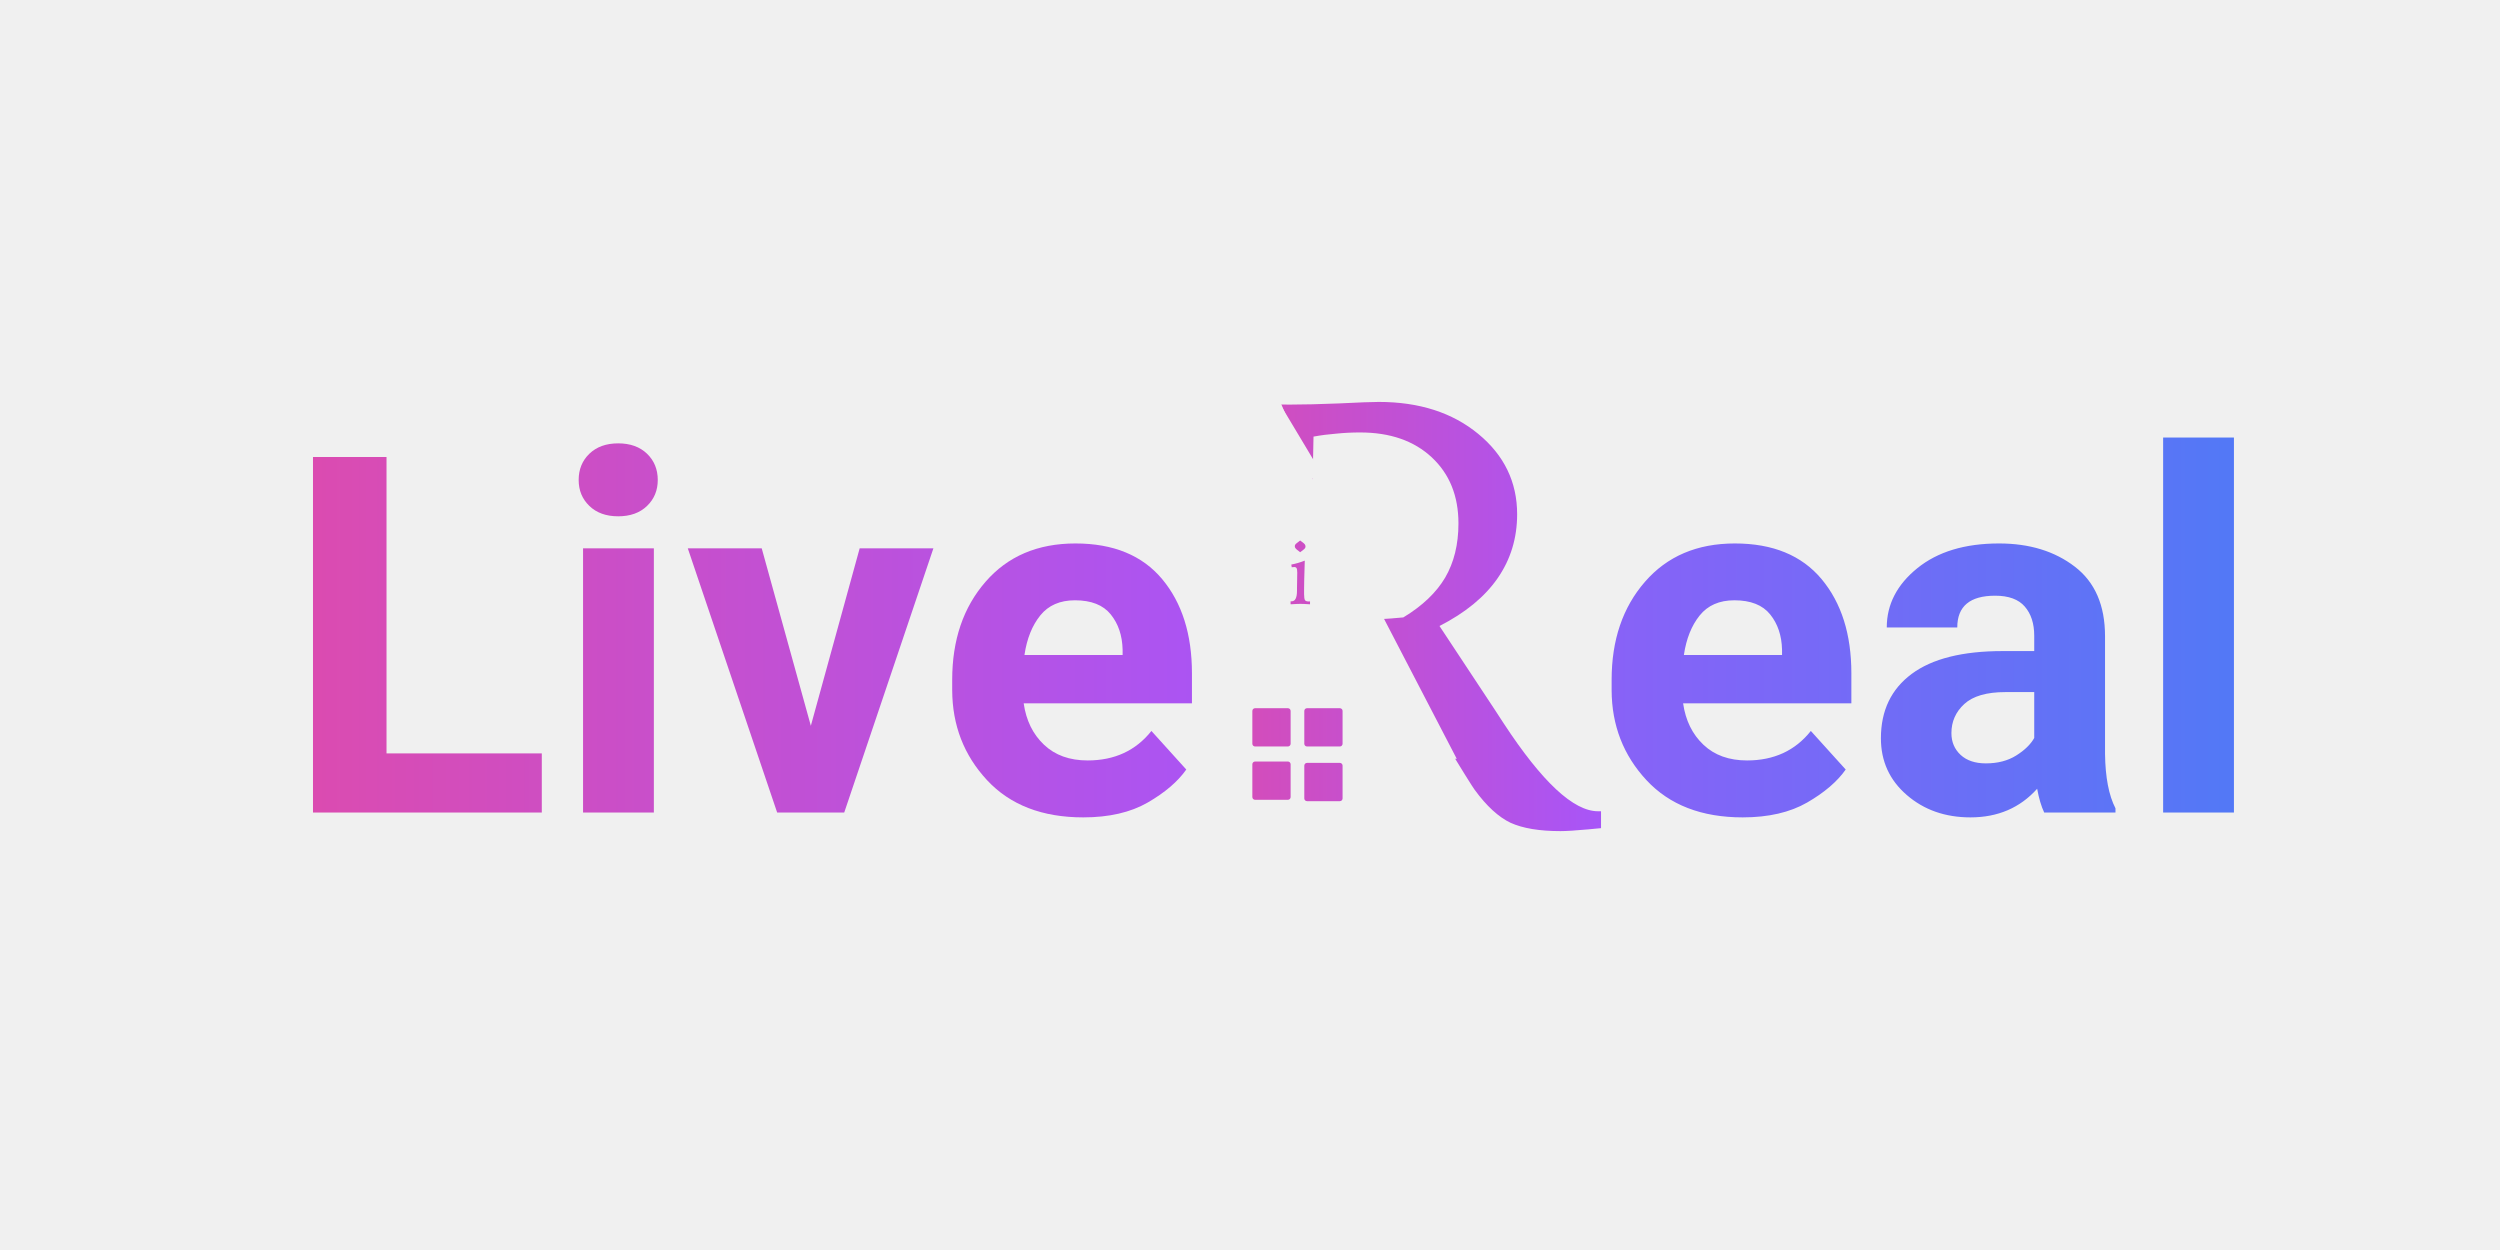
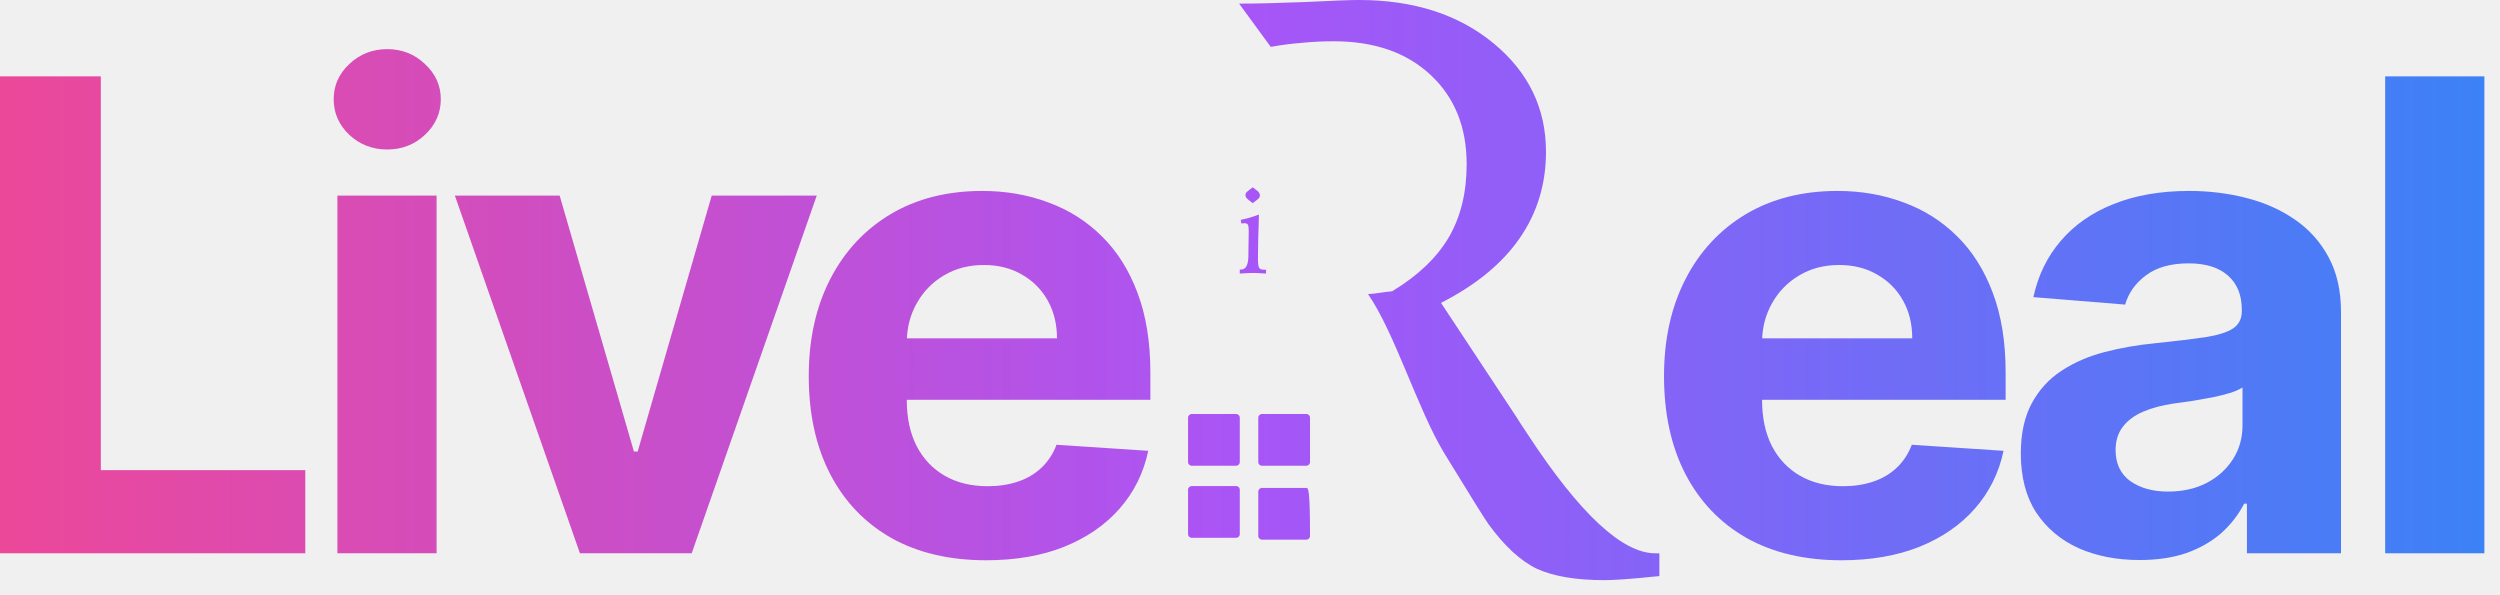
- <svg xmlns="http://www.w3.org/2000/svg" width="400" height="200" viewBox="0 0 400 200" fill="none">
+ <svg xmlns="http://www.w3.org/2000/svg" width="122" height="29" viewBox="0 0 122 29" fill="none">
+   <path d="M67.936 14.214C67.389 14.266 67.229 14.325 66.76 14.351C68.078 16.266 69.183 19.977 70.478 22.113C71.794 24.264 72.518 25.424 72.648 25.593C73.43 26.662 74.219 27.385 75.014 27.763C75.822 28.128 76.917 28.311 78.299 28.311C78.69 28.311 79.309 28.272 80.156 28.194C80.521 28.154 80.795 28.128 80.977 28.115V27.001H80.782C79.165 27.001 77.093 25.072 74.564 21.214C74.304 20.823 74.108 20.523 73.978 20.314L70.322 14.781C72.029 13.908 73.306 12.858 74.154 11.633C75.014 10.395 75.444 8.987 75.444 7.41C75.444 5.285 74.59 3.519 72.883 2.112C71.175 0.704 68.986 0 66.314 0C65.883 0 65.016 0.033 63.713 0.098C62.423 0.15 61.341 0.176 60.468 0.176L62.012 2.288C62.507 2.196 63.009 2.131 63.518 2.092C64.026 2.04 64.547 2.014 65.082 2.014C67.063 2.014 68.64 2.561 69.813 3.656C70.986 4.751 71.573 6.204 71.573 8.016C71.573 9.398 71.28 10.591 70.693 11.594C70.106 12.585 69.188 13.458 67.936 14.214Z" fill="url(#main_gradient)" />
+   <path d="M57.977 20.383C57.977 20.284 58.058 20.203 58.158 20.203H60.322C60.422 20.203 60.502 20.284 60.502 20.383V22.548C60.502 22.647 60.422 22.728 60.322 22.728H58.158C58.058 22.728 57.977 22.647 57.977 22.548V20.383Z" fill="url(#main_gradient)" />
+   <path d="M61.404 20.383C61.404 20.284 61.485 20.203 61.585 20.203H63.749C63.849 20.203 63.929 20.284 63.929 20.383V22.548C63.929 22.647 63.849 22.728 63.749 22.728H61.585C61.485 22.728 61.404 22.647 61.404 22.548V20.383Z" fill="url(#main_gradient)" />
+   <path d="M57.977 23.901C57.977 23.801 58.058 23.72 58.158 23.72H60.322C60.422 23.72 60.502 23.801 60.502 23.901V26.065C60.502 26.165 60.422 26.245 60.322 26.245H58.158C58.058 26.245 57.977 26.165 57.977 26.065V23.901Z" fill="url(#main_gradient)" />
+   <path d="M61.404 23.991C61.404 23.891 61.485 23.81 61.585 23.81H63.749C63.849 23.81 63.929 23.891 63.929 26.155C63.929 26.255 63.849 26.335 63.749 26.335H61.585C61.485 26.335 61.404 26.255 61.404 26.155V23.991Z" fill="url(#main_gradient)" />
+   <path d="M61.435 10.469C61.433 10.54 61.431 10.642 61.427 10.773C61.402 11.528 61.39 12.06 61.39 12.368V12.667C61.39 12.885 61.411 13.022 61.452 13.079C61.493 13.135 61.574 13.163 61.694 13.163C61.706 13.163 61.721 13.162 61.74 13.16C61.758 13.158 61.773 13.158 61.782 13.158V13.349C61.622 13.338 61.493 13.33 61.396 13.326C61.298 13.323 61.215 13.321 61.148 13.321C61.088 13.321 61.011 13.323 60.917 13.326C60.825 13.33 60.686 13.338 60.5 13.349V13.152H60.57C60.803 13.152 60.92 12.922 60.922 12.464C60.922 12.398 60.922 12.347 60.922 12.309L60.934 11.613C60.934 11.562 60.934 11.498 60.936 11.421C60.938 11.344 60.939 11.293 60.939 11.266C60.939 11.114 60.924 11.014 60.894 10.965C60.866 10.916 60.813 10.892 60.736 10.892C60.721 10.892 60.699 10.893 60.669 10.897C60.641 10.899 60.609 10.902 60.576 10.906L60.547 10.728C60.696 10.7 60.843 10.664 60.99 10.621C61.138 10.578 61.287 10.527 61.435 10.469ZM61.131 9.141L61.331 9.291C61.384 9.33 61.422 9.37 61.447 9.409C61.471 9.449 61.483 9.49 61.483 9.533C61.483 9.576 61.473 9.614 61.452 9.646C61.433 9.676 61.397 9.712 61.342 9.753L61.131 9.914L60.934 9.759C60.879 9.715 60.84 9.676 60.815 9.64C60.791 9.603 60.779 9.563 60.779 9.522C60.779 9.48 60.788 9.445 60.807 9.415C60.826 9.383 60.864 9.345 60.922 9.302L61.131 9.141Z" fill="url(#main_gradient)" />
+   <path d="M89.864 27.341C88.068 27.341 86.523 26.977 85.227 26.25C83.939 25.515 82.947 24.477 82.25 23.136C81.553 21.788 81.204 20.193 81.204 18.352C81.204 16.557 81.553 14.981 82.25 13.625C82.947 12.269 83.928 11.212 85.193 10.454C86.466 9.697 87.958 9.318 89.671 9.318C90.822 9.318 91.894 9.504 92.886 9.875C93.886 10.239 94.758 10.788 95.5 11.523C96.25 12.258 96.833 13.182 97.25 14.295C97.667 15.402 97.875 16.697 97.875 18.182V19.511H83.136V16.511H93.318C93.318 15.814 93.167 15.197 92.864 14.659C92.561 14.121 92.14 13.701 91.602 13.398C91.072 13.087 90.454 12.932 89.75 12.932C89.015 12.932 88.364 13.102 87.796 13.443C87.235 13.777 86.796 14.227 86.477 14.795C86.159 15.356 85.996 15.981 85.989 16.67V19.523C85.989 20.386 86.148 21.133 86.466 21.761C86.792 22.39 87.25 22.875 87.841 23.216C88.432 23.557 89.133 23.727 89.943 23.727C90.481 23.727 90.974 23.651 91.421 23.5C91.867 23.349 92.25 23.121 92.568 22.818C92.886 22.515 93.129 22.144 93.296 21.704L97.773 22C97.546 23.076 97.079 24.015 96.375 24.818C95.678 25.614 94.776 26.235 93.671 26.682C92.572 27.121 91.303 27.341 89.864 27.341Z" fill="url(#main_gradient)" />
+   <path d="M104.411 27.329C103.298 27.329 102.305 27.136 101.434 26.75C100.563 26.356 99.874 25.776 99.366 25.011C98.866 24.239 98.616 23.276 98.616 22.125C98.616 21.155 98.794 20.341 99.15 19.682C99.506 19.023 99.991 18.492 100.605 18.091C101.218 17.689 101.915 17.386 102.695 17.182C103.483 16.977 104.309 16.833 105.173 16.75C106.188 16.644 107.006 16.545 107.627 16.454C108.248 16.356 108.699 16.212 108.98 16.023C109.26 15.833 109.4 15.553 109.4 15.182V15.114C109.4 14.394 109.173 13.837 108.718 13.443C108.271 13.049 107.635 12.852 106.809 12.852C105.938 12.852 105.245 13.045 104.73 13.432C104.214 13.811 103.873 14.288 103.707 14.864L99.23 14.5C99.457 13.439 99.904 12.523 100.57 11.75C101.237 10.97 102.097 10.371 103.15 9.955C104.211 9.53 105.438 9.318 106.832 9.318C107.802 9.318 108.73 9.432 109.616 9.659C110.51 9.886 111.302 10.239 111.991 10.716C112.688 11.193 113.237 11.807 113.639 12.557C114.04 13.299 114.241 14.189 114.241 15.227V27H109.65V24.579H109.514C109.233 25.125 108.858 25.606 108.389 26.023C107.919 26.432 107.355 26.754 106.695 26.989C106.036 27.216 105.275 27.329 104.411 27.329ZM105.798 23.989C106.51 23.989 107.139 23.849 107.684 23.568C108.23 23.28 108.658 22.894 108.968 22.409C109.279 21.924 109.434 21.375 109.434 20.761V18.909C109.283 19.008 109.074 19.099 108.809 19.182C108.552 19.258 108.26 19.329 107.934 19.398C107.608 19.458 107.283 19.515 106.957 19.568C106.631 19.614 106.336 19.655 106.07 19.693C105.502 19.776 105.006 19.909 104.582 20.091C104.158 20.273 103.828 20.519 103.593 20.829C103.358 21.133 103.241 21.511 103.241 21.966C103.241 22.625 103.48 23.129 103.957 23.477C104.442 23.818 105.055 23.989 105.798 23.989Z" fill="url(#main_gradient)" />
+   <path d="M121.238 3.727V27H116.397V3.727H121.238Z" fill="url(#main_gradient)" />
+   <path d="M0 27V3.727H4.92V22.943H14.898V27H0Z" fill="url(#main_gradient)" />
+   <path d="M16.465 27V9.545H21.306V27H16.465ZM18.897 7.295C18.177 7.295 17.56 7.057 17.045 6.58C16.537 6.095 16.284 5.515 16.284 4.841C16.284 4.174 16.537 3.602 17.045 3.125C17.56 2.64 18.177 2.398 18.897 2.398C19.617 2.398 20.23 2.64 20.738 3.125C21.253 3.602 21.511 4.174 21.511 4.841C21.511 5.515 21.253 6.095 20.738 6.58C20.23 7.057 19.617 7.295 18.897 7.295Z" fill="url(#main_gradient)" />
+   <path d="M39.857 9.545L33.755 27H28.3L22.198 9.545H27.311L30.936 22.034H31.118L34.732 9.545H39.857Z" fill="url(#main_gradient)" />
+   <path d="M48.126 27.341C46.331 27.341 44.785 26.977 43.49 26.25C42.202 25.515 41.209 24.477 40.513 23.136C39.816 21.788 39.467 20.193 39.467 18.352C39.467 16.557 39.816 14.981 40.513 13.625C41.209 12.269 42.191 11.212 43.456 10.454C44.728 9.697 46.221 9.318 47.933 9.318C49.084 9.318 50.156 9.504 51.149 9.875C52.149 10.239 53.02 10.788 53.763 11.523C54.513 12.258 55.096 13.182 55.513 14.296C55.929 15.402 56.138 16.697 56.138 18.182V19.511H41.399V16.511H51.581C51.581 15.814 51.429 15.197 51.126 14.659C50.823 14.121 50.403 13.701 49.865 13.398C49.334 13.087 48.717 12.932 48.013 12.932C47.278 12.932 46.626 13.102 46.058 13.443C45.497 13.777 45.058 14.227 44.74 14.796C44.422 15.356 44.259 15.981 44.251 16.671V19.523C44.251 20.386 44.41 21.133 44.728 21.761C45.054 22.39 45.513 22.875 46.103 23.216C46.694 23.557 47.395 23.727 48.206 23.727C48.744 23.727 49.236 23.651 49.683 23.5C50.13 23.349 50.513 23.121 50.831 22.818C51.149 22.515 51.391 22.144 51.558 21.704L56.035 22C55.808 23.076 55.342 24.015 54.638 24.818C53.941 25.614 53.039 26.235 51.933 26.682C50.834 27.121 49.566 27.341 48.126 27.341Z" fill="url(#main_gradient)" />
  <defs>
-     <linearGradient id="paint0_linear" x1="0" y1="0" x2="400" y2="0" gradientUnits="userSpaceOnUse">
+     <linearGradient id="main_gradient" x1="0" y1="14.5" x2="122" y2="14.5" gradientUnits="userSpaceOnUse">
      <stop stop-color="#EC4899" />
      <stop offset="0.5" stop-color="#A855F7" />
      <stop offset="1" stop-color="#3B82F6" />
    </linearGradient>
-     <mask id="cutout-mask" maskUnits="userSpaceOnUse">
-       <rect width="256" height="256" fill="white" />
-       <path d="M64.5 19L100.44 79H28.56L64.5 19Z" fill="black" />
-       <path d="M69.5 16L111.502 115.75H27.498L69.5 16Z" fill="black" />
-       <path d="M82.5 54L148.751 181.5H16.249L82.5 54Z" fill="black" />
-       <path d="M87.5 115L153.751 217H21.249L87.5 115Z" fill="black" />
-     </mask>
-     <symbol id="logo-icon" viewBox="0 0 256 256">
-       <g mask="url(#cutout-mask)">
-         <path d="M95.828 129.579C99.297 129.94 102.549 130.193 105.584 130.338C108.691 130.482 111.438 130.555 113.822 130.555C115.846 130.555 118.158 130.519 120.76 130.446C123.361 130.302 126.18 130.085 129.215 129.796C136.152 125.604 141.247 120.763 144.499 115.271C147.751 109.706 149.377 103.094 149.377 95.434C149.377 85.389 146.125 77.331 139.621 71.261C133.117 65.19 124.373 62.155 113.389 62.155C110.426 62.155 107.535 62.3 104.717 62.589C101.898 62.806 99.116 63.167 96.37 63.673C96.153 72.634 96.009 81.848 95.936 91.314C95.864 100.781 95.828 113.536 95.828 129.579ZM57.238 198.954C57.744 199.026 58.214 199.099 58.648 199.171C59.153 199.171 59.876 199.171 60.815 199.171C70.427 199.171 75.305 185.657 75.449 158.63C75.522 151.837 75.594 146.525 75.666 142.695L76.1 113.103C76.172 106.743 76.208 100.564 76.208 94.566C76.28 88.568 76.316 82.064 76.316 75.055C76.316 68.84 75.16 64.54 72.848 62.155C70.535 59.77 66.416 58.578 60.49 58.578H59.623V50.99C64.465 51.352 69.234 51.605 73.932 51.749C78.701 51.894 83.326 51.966 87.807 51.966C92.648 51.966 98.647 51.821 105.801 51.532C113.027 51.171 117.833 50.99 120.218 50.99C135.032 50.99 147.173 54.893 156.64 62.697C166.106 70.502 170.84 80.294 170.84 92.073C170.84 100.817 168.455 108.622 163.686 115.487C158.988 122.28 151.906 128.098 142.439 132.939L162.71 163.616C163.433 164.772 164.517 166.435 165.962 168.603C179.981 189.993 191.472 200.688 200.433 200.688H201.517V206.867C200.505 206.939 198.987 207.084 196.964 207.301C192.267 207.734 188.834 207.951 186.666 207.951C179.006 207.951 172.936 206.939 168.455 204.916C164.047 202.82 159.675 198.81 155.339 192.884C154.616 191.944 150.605 185.513 143.307 173.589C136.08 161.665 128.781 150.428 121.41 139.877C118.664 140.166 115.737 140.383 112.63 140.527C109.522 140.672 106.09 140.744 102.332 140.744H95.828V174.022C95.828 184.862 96.948 191.728 99.189 194.618C101.429 197.437 105.873 198.846 112.521 198.846C112.738 198.846 113.027 198.81 113.389 198.737C113.75 198.665 114.039 198.629 114.256 198.629C114.545 198.629 114.762 198.665 114.906 198.737C115.123 198.81 115.268 198.846 115.34 198.846V206C110.209 205.711 105.114 205.494 100.056 205.35C94.997 205.205 89.975 205.133 84.988 205.133C82.314 205.133 78.557 205.205 73.715 205.35C68.873 205.494 63.381 205.711 57.238 206V198.954Z" fill="url(#paint0_linear)" />
-       </g>
-       <path d="M74 164C74 163.448 74.448 163 75 163H87C87.552 163 88 163.448 88 164V176C88 176.552 87.552 177 87 177H75C74.448 177 74 176.552 74 176V164Z" fill="url(#paint0_linear)" />
-       <path d="M93 164C93 163.448 93.448 163 94 163H106C106.552 163 107 163.448 107 164V176C107 176.552 106.552 177 106 177H94C93.448 177 93 176.552 93 176V164Z" fill="url(#paint0_linear)" />
-       <path d="M74 183.5C74 182.948 74.448 182.5 75 182.5H87C87.552 182.5 88 182.948 88 183.5V195.5C88 196.052 87.552 196.5 87 196.5H75C74.448 196.5 74 196.052 74 195.5V183.5Z" fill="url(#paint0_linear)" />
-       <path d="M93 184C93 183.448 93.448 183 94 183H106C106.552 183 107 183.448 107 184V196C107 196.552 106.552 197 106 197H94C93.448 197 93 196.552 93 196V184Z" fill="url(#paint0_linear)" />
-       <path d="M93.172 109.031C93.162 109.427 93.146 109.99 93.125 110.719C92.99 114.906 92.922 117.854 92.922 119.562V121.219C92.922 122.427 93.037 123.188 93.266 123.5C93.495 123.812 93.943 123.969 94.609 123.969C94.672 123.969 94.755 123.964 94.859 123.953C94.963 123.943 95.042 123.938 95.094 123.938V125C94.208 124.938 93.495 124.896 92.953 124.875C92.412 124.854 91.953 124.844 91.578 124.844C91.245 124.844 90.818 124.854 90.297 124.875C89.787 124.896 89.016 124.938 87.984 125V123.906H88.375C89.667 123.906 90.318 122.635 90.328 120.094C90.328 119.729 90.328 119.443 90.328 119.234L90.391 115.375C90.391 115.094 90.396 114.74 90.406 114.312C90.417 113.885 90.422 113.599 90.422 113.453C90.422 112.609 90.338 112.052 90.172 111.781C90.016 111.51 89.724 111.375 89.297 111.375C89.213 111.375 89.088 111.385 88.922 111.406C88.766 111.417 88.594 111.432 88.406 111.453L88.25 110.469C89.073 110.312 89.891 110.115 90.703 109.875C91.526 109.635 92.349 109.354 93.172 109.031ZM91.484 101.672L92.594 102.5C92.885 102.719 93.099 102.938 93.234 103.156C93.37 103.375 93.438 103.604 93.438 103.844C93.438 104.083 93.38 104.292 93.266 104.469C93.162 104.635 92.958 104.833 92.656 105.062L91.484 105.953L90.391 105.094C90.088 104.854 89.87 104.635 89.734 104.438C89.599 104.229 89.531 104.01 89.531 103.781C89.531 103.552 89.583 103.354 89.688 103.188C89.792 103.01 90.005 102.802 90.328 102.562L91.484 101.672Z" fill="url(#paint0_linear)" />
-     </symbol>
-     <style>
-   .text { font-family: system-ui, -apple-system, BlinkMacSystemFont, "Segoe UI", Roboto, "Helvetica Neue", Arial, sans-serif; font-weight: bold; font-size: 80px; fill: url(#paint0_linear); }
- </style>
  </defs>
-   <text x="45" y="130" class="text">Live</text>
-   <use href="#logo-icon" x="165" y="42" width="118" height="112" />
-   <text x="255" y="130" class="text">eal</text>
</svg>
